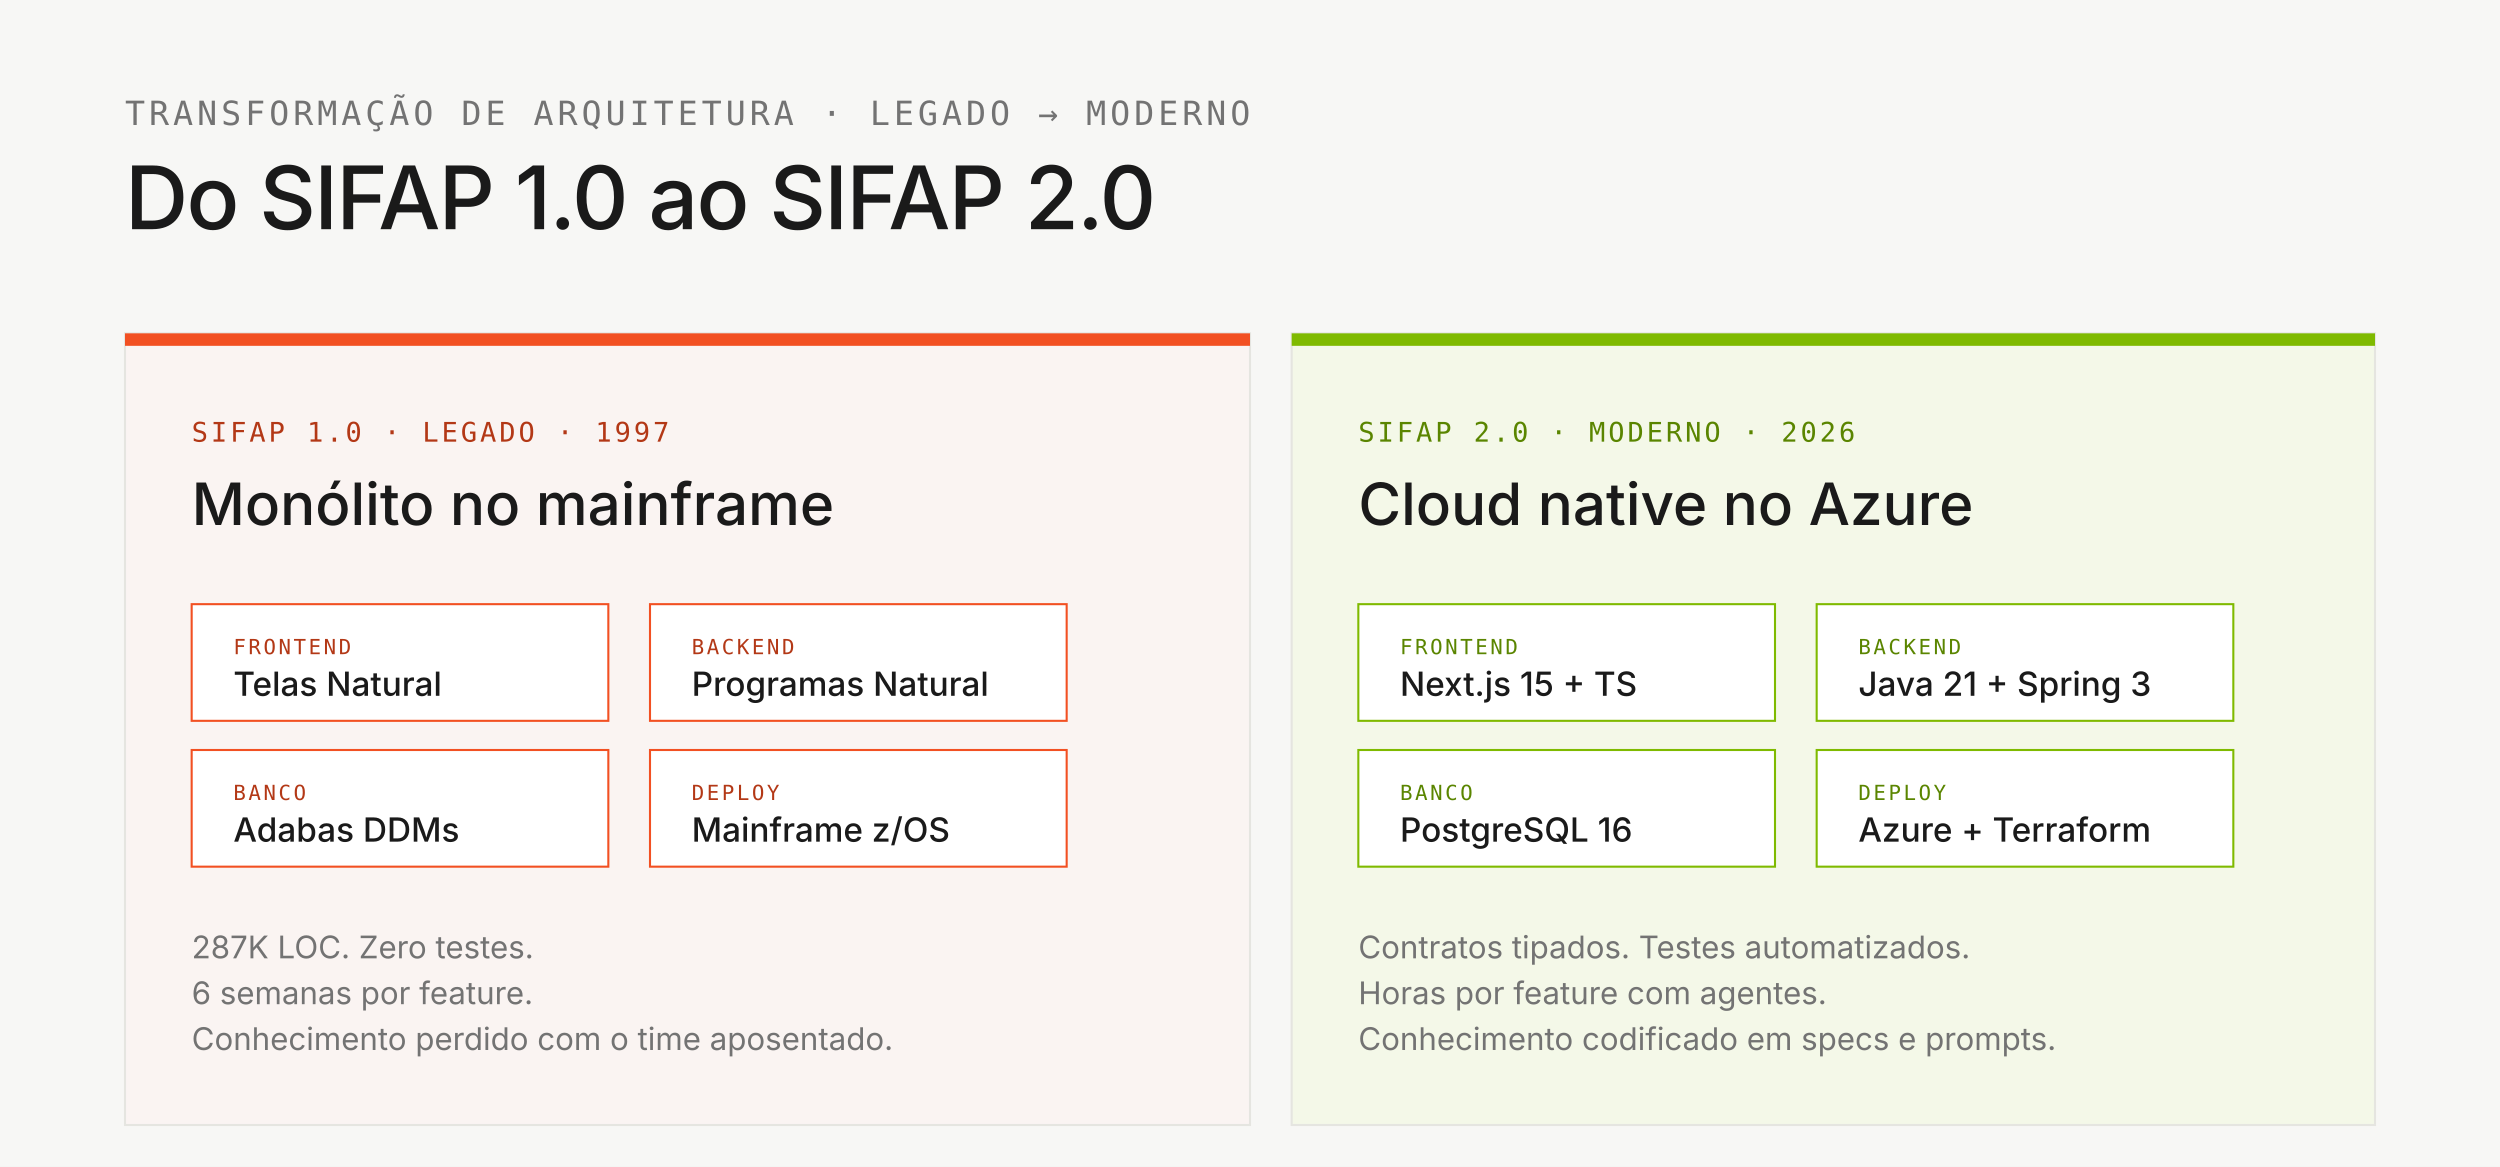
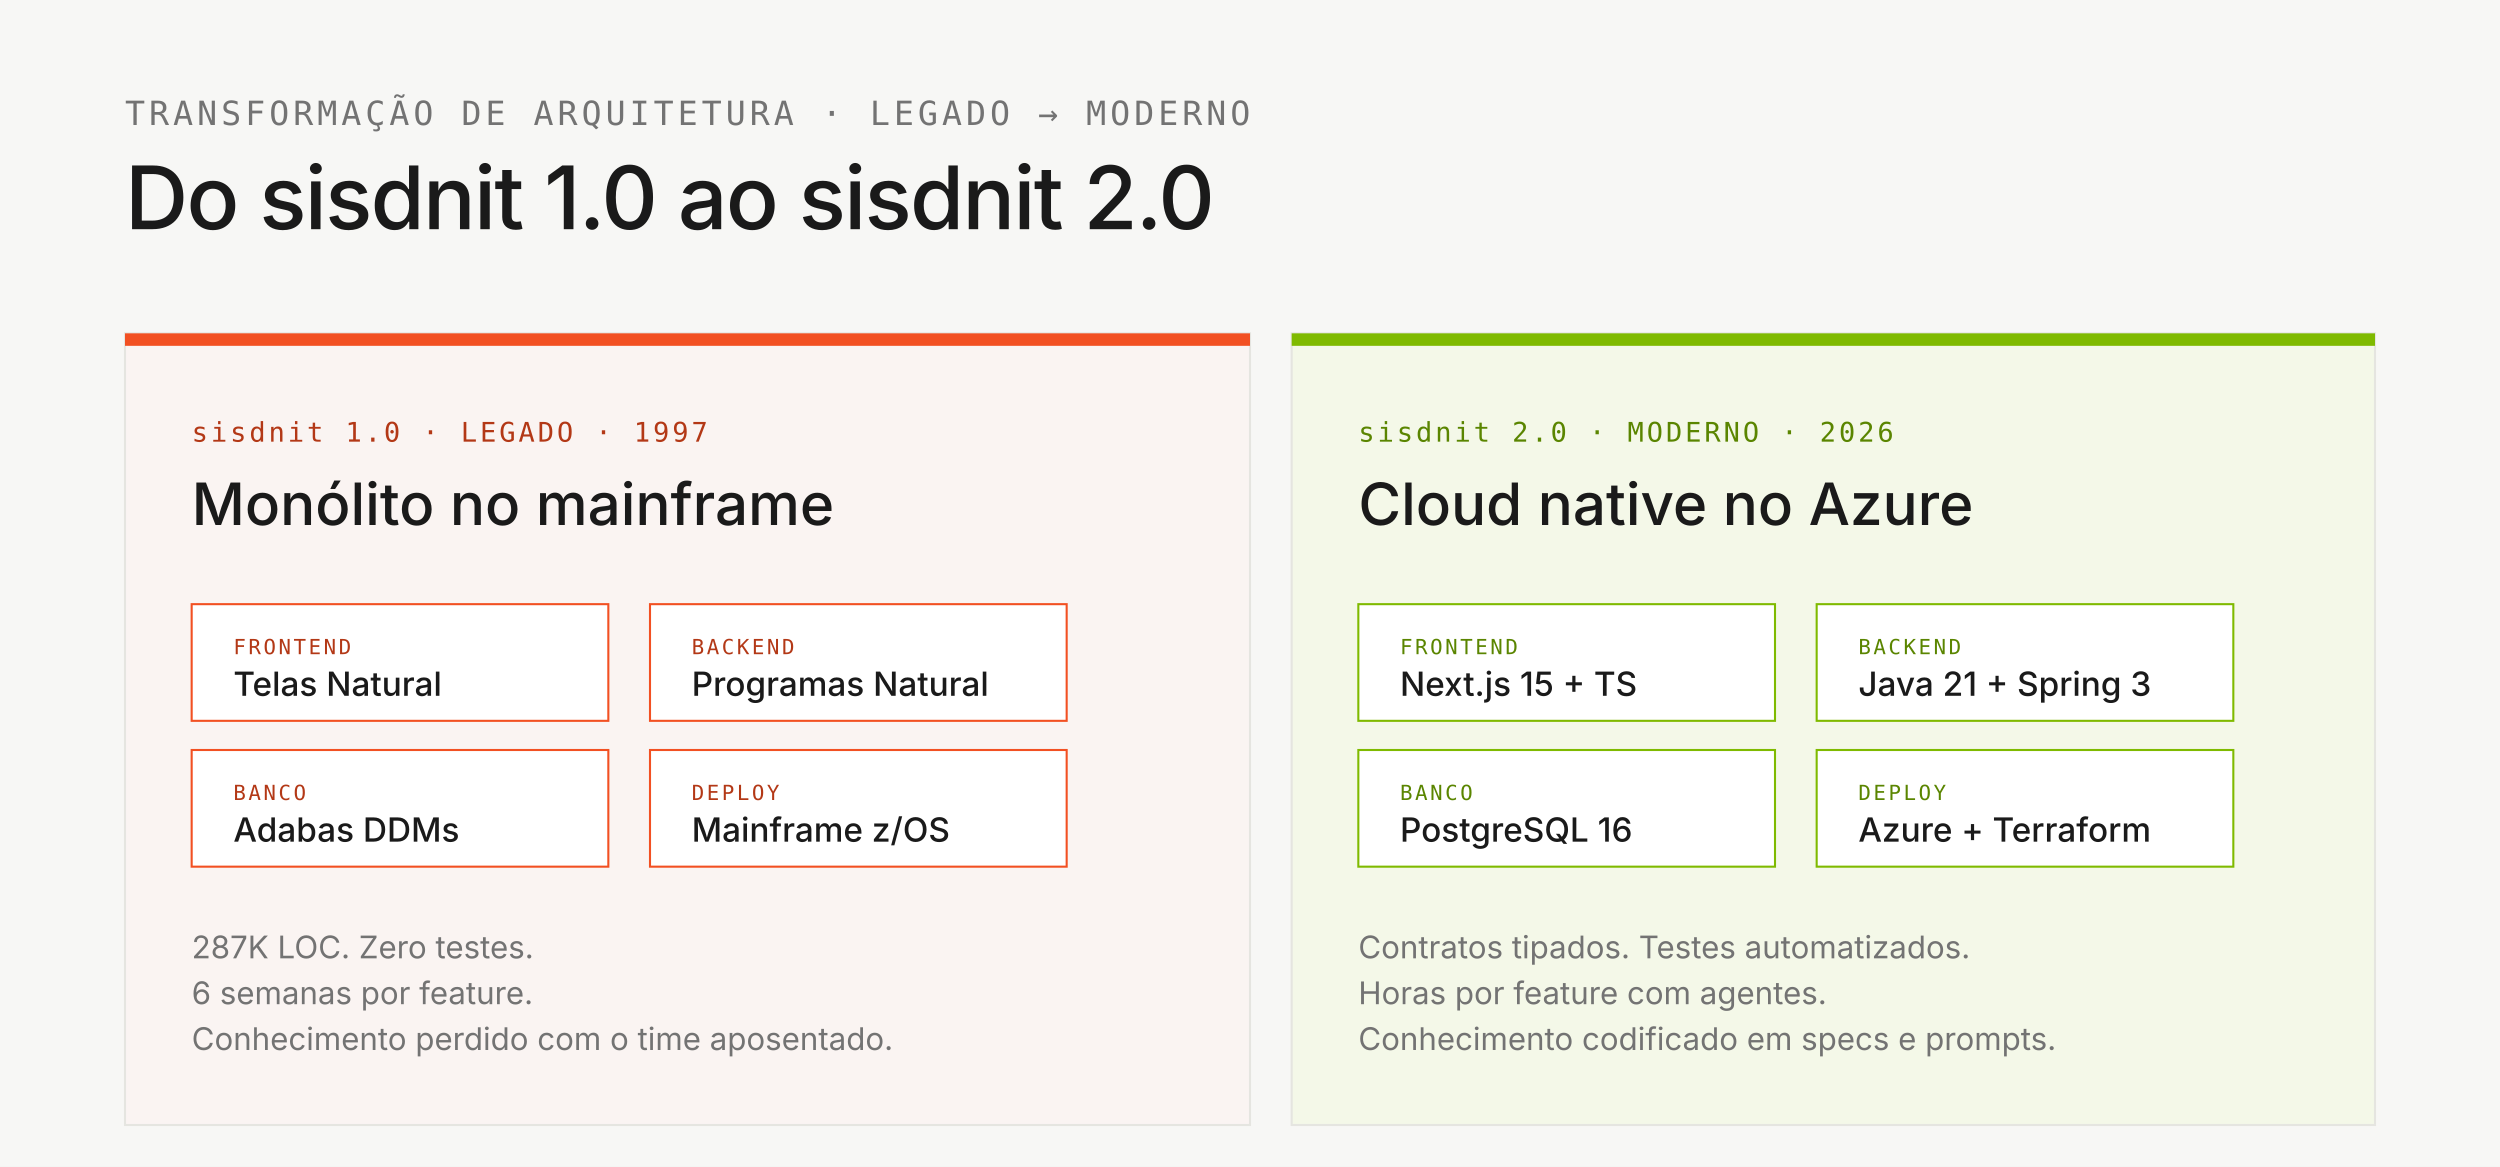
<svg xmlns="http://www.w3.org/2000/svg" viewBox="0 0 1200 560" font-family="Inter, system-ui, sans-serif">
  <rect width="1200" height="560" fill="#F7F7F5" />
  <text x="60" y="60" fill="#737373" font-family="JetBrains Mono, monospace" font-size="16" font-weight="500" letter-spacing="1.9">TRANSFORMAÇÃO DE ARQUITETURA · LEGADO → MODERNO</text>
-   <text x="60" y="110" fill="#1A1A1A" font-size="42" font-weight="500" letter-spacing="-0.8">Do SIFAP 1.0 ao SIFAP 2.0</text>
+   <text x="60" y="110" fill="#1A1A1A" font-size="42" font-weight="500" letter-spacing="-0.8">Do sisdnit 1.0 ao sisdnit 2.0</text>
  <g transform="translate(60, 160)">
    <rect width="540" height="380" fill="#FAF4F2" stroke="#E5E5E0" stroke-width="1" />
    <rect x="0" y="0" width="540" height="6" fill="#F25022" />
-     <text x="32" y="52" fill="#B33816" font-family="JetBrains Mono, monospace" font-size="13" font-weight="500" letter-spacing="1.4">SIFAP 1.0 · LEGADO · 1997</text>
+     <text x="32" y="52" fill="#B33816" font-family="JetBrains Mono, monospace" font-size="13" font-weight="500" letter-spacing="1.4">sisdnit 1.0 · LEGADO · 1997</text>
    <text x="32" y="92" fill="#1A1A1A" font-size="28" font-weight="500">Monólito no mainframe</text>
    <g transform="translate(32, 130)">
      <rect width="200" height="56" fill="#FFFFFF" stroke="#F25022" stroke-width="1" />
      <text x="20" y="24" fill="#B33816" font-family="JetBrains Mono, monospace" font-size="10" letter-spacing="1.2">FRONTEND</text>
      <text x="20" y="44" fill="#1A1A1A" font-size="16" font-weight="500">Telas Natural</text>
    </g>
    <g transform="translate(252, 130)">
      <rect width="200" height="56" fill="#FFFFFF" stroke="#F25022" stroke-width="1" />
      <text x="20" y="24" fill="#B33816" font-family="JetBrains Mono, monospace" font-size="10" letter-spacing="1.2">BACKEND</text>
      <text x="20" y="44" fill="#1A1A1A" font-size="16" font-weight="500">Programas Natural</text>
    </g>
    <g transform="translate(32, 200)">
      <rect width="200" height="56" fill="#FFFFFF" stroke="#F25022" stroke-width="1" />
      <text x="20" y="24" fill="#B33816" font-family="JetBrains Mono, monospace" font-size="10" letter-spacing="1.2">BANCO</text>
      <text x="20" y="44" fill="#1A1A1A" font-size="16" font-weight="500">Adabas DDMs</text>
    </g>
    <g transform="translate(252, 200)">
      <rect width="200" height="56" fill="#FFFFFF" stroke="#F25022" stroke-width="1" />
      <text x="20" y="24" fill="#B33816" font-family="JetBrains Mono, monospace" font-size="10" letter-spacing="1.2">DEPLOY</text>
      <text x="20" y="44" fill="#1A1A1A" font-size="16" font-weight="500">Mainframe z/OS</text>
    </g>
    <text x="32" y="300" fill="#737373" font-size="15">287K LOC. Zero testes.</text>
    <text x="32" y="322" fill="#737373" font-size="15">6 semanas por feature.</text>
    <text x="32" y="344" fill="#737373" font-size="15">Conhecimento perdido com o time aposentado.</text>
  </g>
  <g transform="translate(620, 160)">
    <rect width="520" height="380" fill="#F4F8E8" stroke="#E5E5E0" stroke-width="1" />
    <rect x="0" y="0" width="520" height="6" fill="#7FBA00" />
-     <text x="32" y="52" fill="#5A8500" font-family="JetBrains Mono, monospace" font-size="13" font-weight="500" letter-spacing="1.4">SIFAP 2.0 · MODERNO · 2026</text>
+     <text x="32" y="52" fill="#5A8500" font-family="JetBrains Mono, monospace" font-size="13" font-weight="500" letter-spacing="1.4">sisdnit 2.0 · MODERNO · 2026</text>
    <text x="32" y="92" fill="#1A1A1A" font-size="28" font-weight="500">Cloud native no Azure</text>
    <g transform="translate(32, 130)">
      <rect width="200" height="56" fill="#FFFFFF" stroke="#7FBA00" stroke-width="1" />
      <text x="20" y="24" fill="#5A8500" font-family="JetBrains Mono, monospace" font-size="10" letter-spacing="1.2">FRONTEND</text>
      <text x="20" y="44" fill="#1A1A1A" font-size="16" font-weight="500">Next.js 15 + TS</text>
    </g>
    <g transform="translate(252, 130)">
      <rect width="200" height="56" fill="#FFFFFF" stroke="#7FBA00" stroke-width="1" />
      <text x="20" y="24" fill="#5A8500" font-family="JetBrains Mono, monospace" font-size="10" letter-spacing="1.2">BACKEND</text>
      <text x="20" y="44" fill="#1A1A1A" font-size="16" font-weight="500">Java 21 + Spring 3</text>
    </g>
    <g transform="translate(32, 200)">
      <rect width="200" height="56" fill="#FFFFFF" stroke="#7FBA00" stroke-width="1" />
      <text x="20" y="24" fill="#5A8500" font-family="JetBrains Mono, monospace" font-size="10" letter-spacing="1.2">BANCO</text>
      <text x="20" y="44" fill="#1A1A1A" font-size="16" font-weight="500">PostgreSQL 16</text>
    </g>
    <g transform="translate(252, 200)">
      <rect width="200" height="56" fill="#FFFFFF" stroke="#7FBA00" stroke-width="1" />
      <text x="20" y="24" fill="#5A8500" font-family="JetBrains Mono, monospace" font-size="10" letter-spacing="1.2">DEPLOY</text>
      <text x="20" y="44" fill="#1A1A1A" font-size="16" font-weight="500">Azure + Terraform</text>
    </g>
    <text x="32" y="300" fill="#737373" font-size="15">Contratos tipados. Testes automatizados.</text>
    <text x="32" y="322" fill="#737373" font-size="15">Horas por feature com agentes.</text>
    <text x="32" y="344" fill="#737373" font-size="15">Conhecimento codificado em specs e prompts.</text>
  </g>
</svg>
